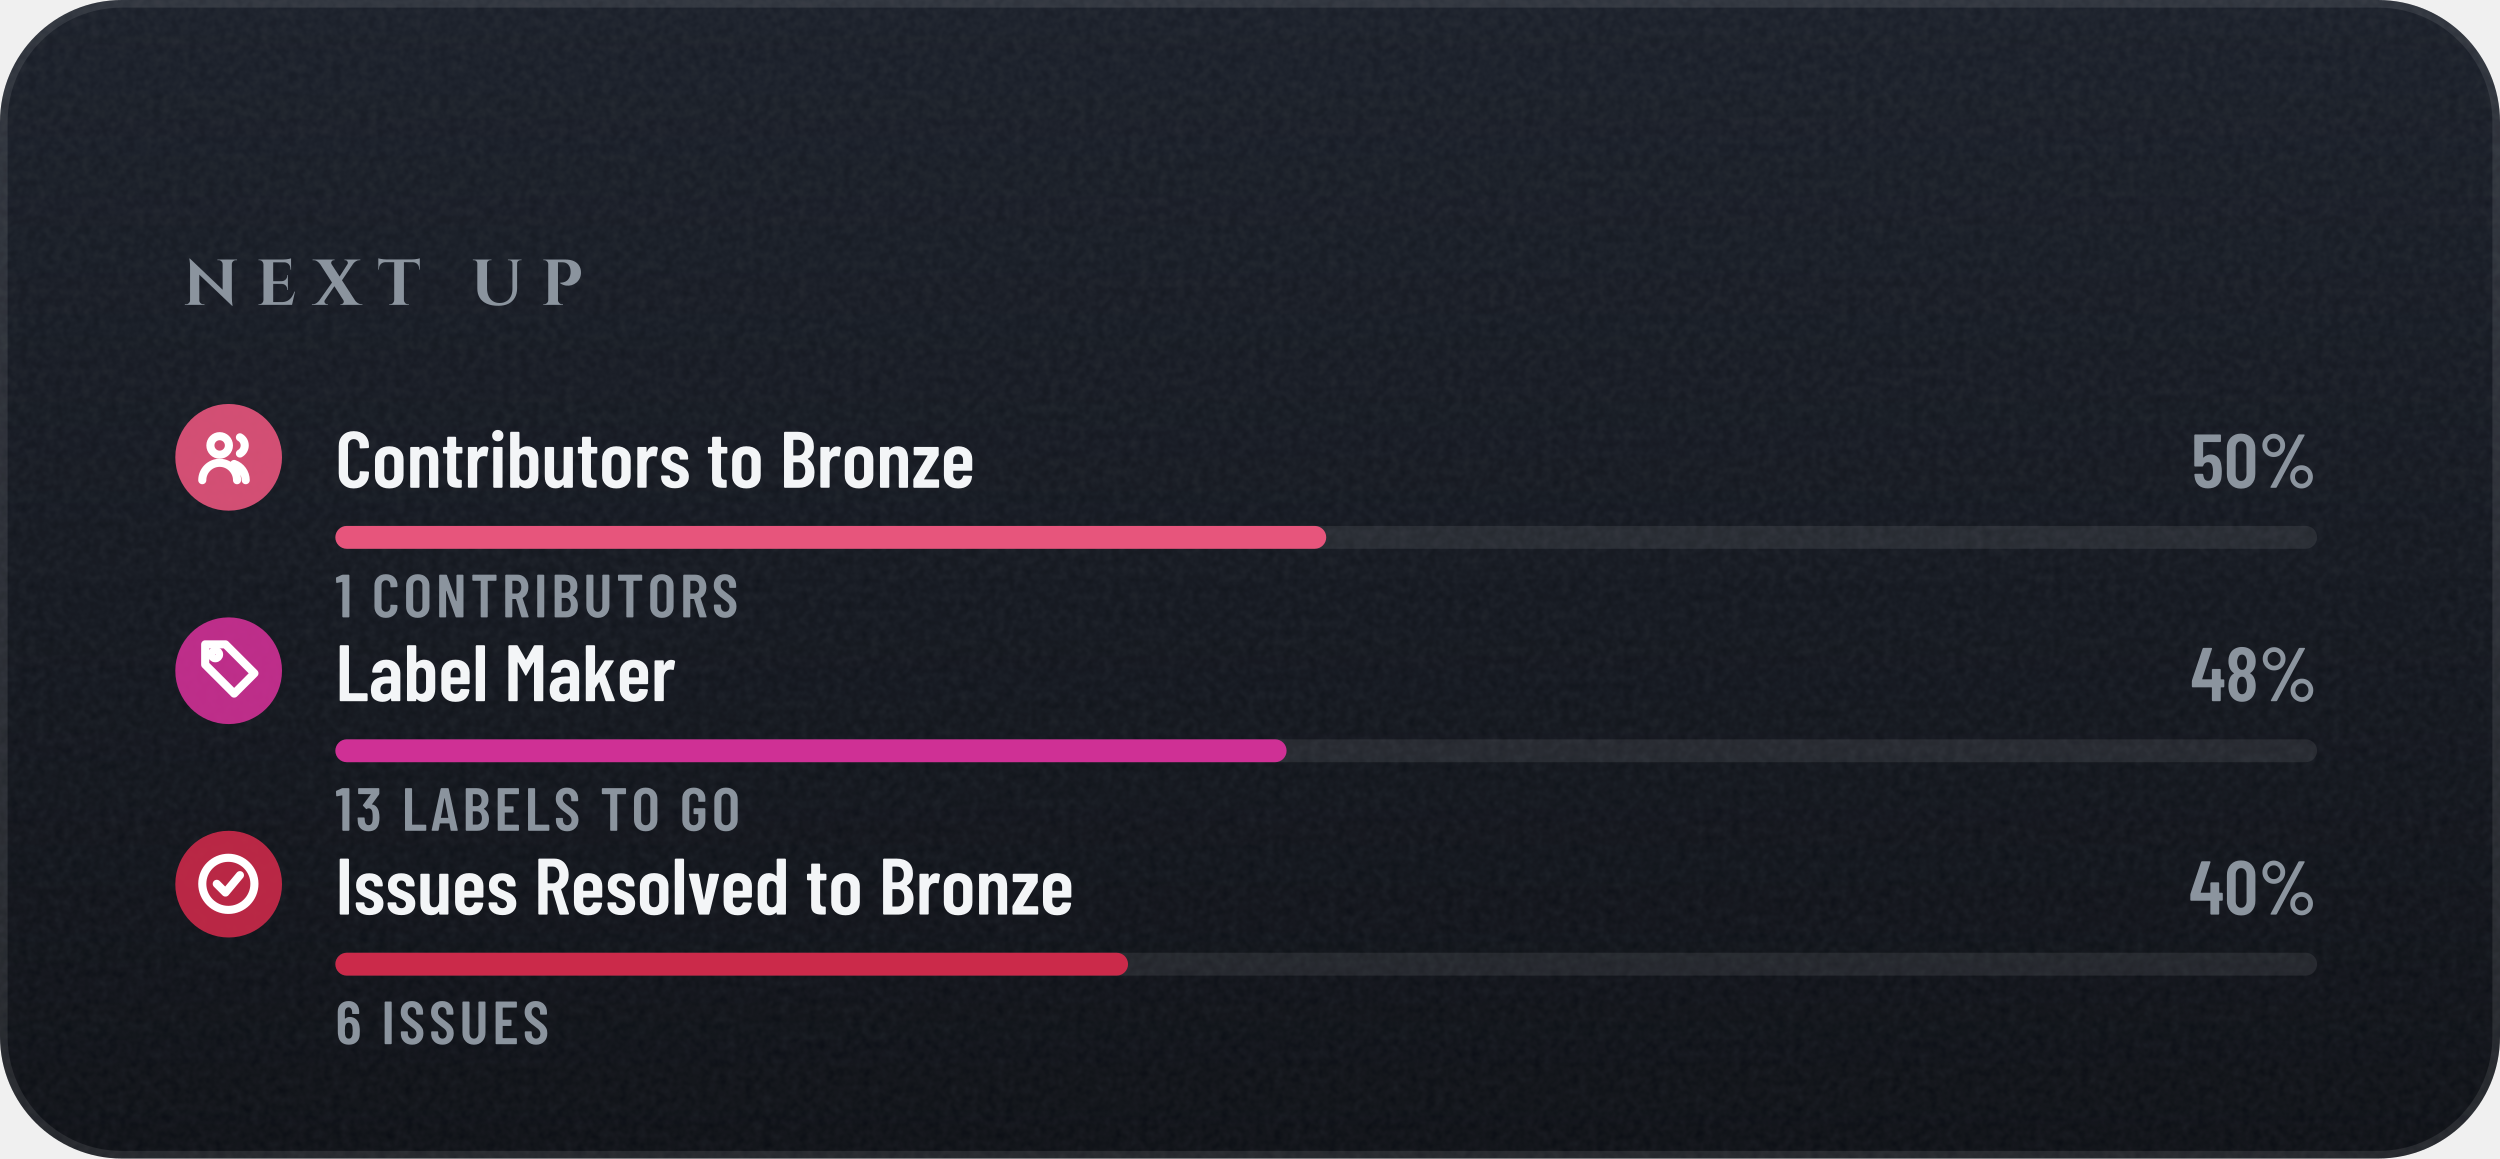
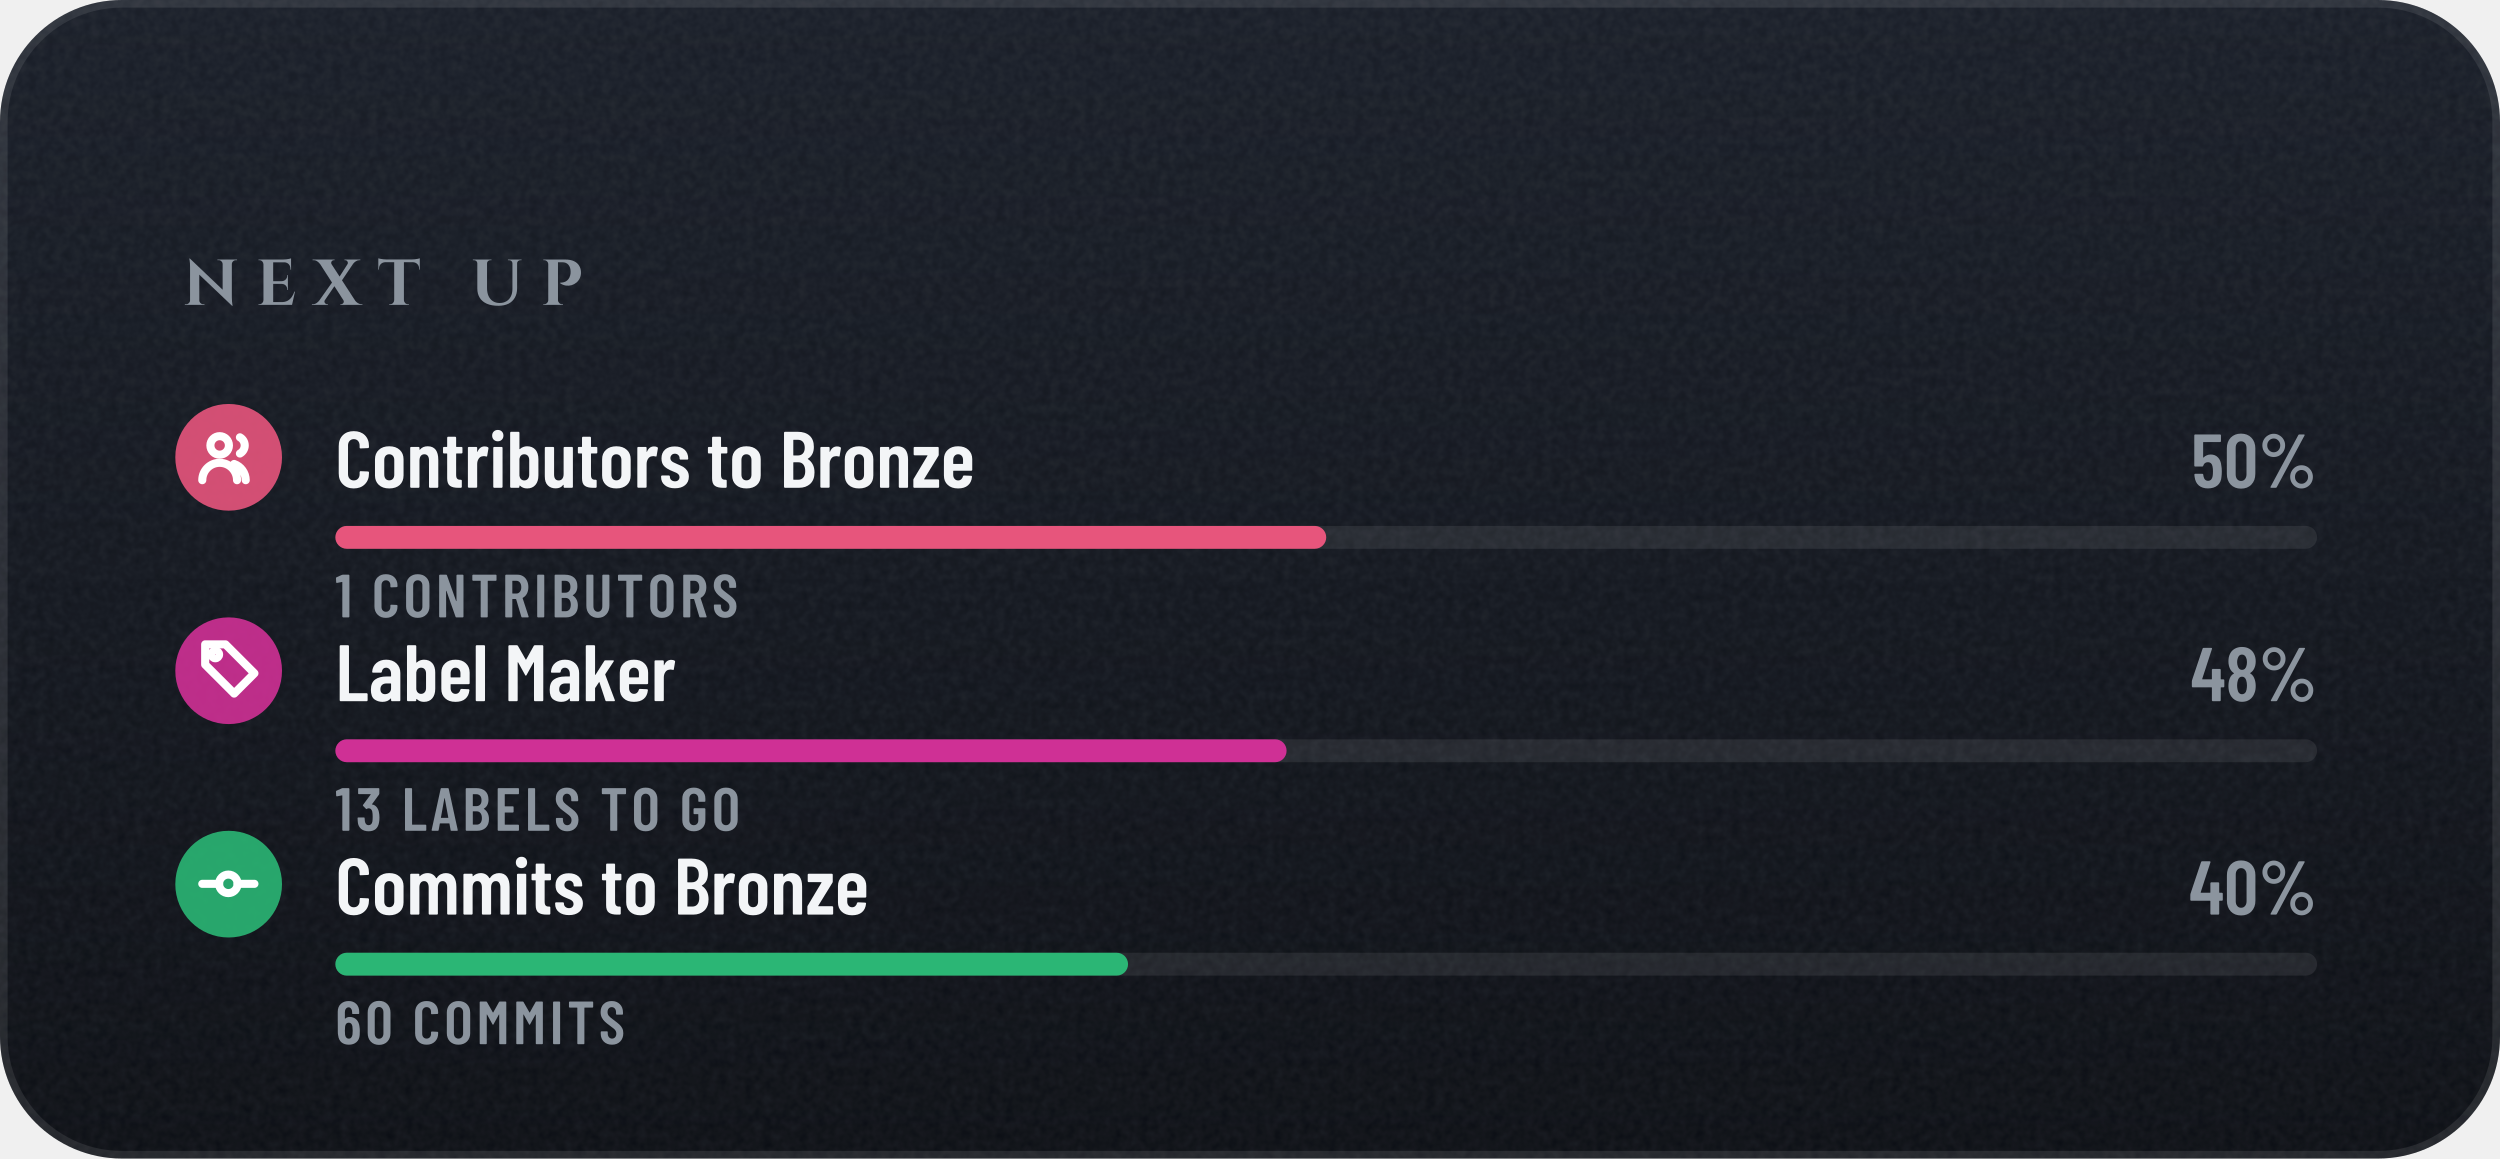
- <svg xmlns="http://www.w3.org/2000/svg" width="328" height="152" viewBox="0 0 328 152" role="img" aria-label="Next up: Contributors to Bronze 50%, Label Maker 48%, Issues Resolved to Bronze 40%">
+ <svg xmlns="http://www.w3.org/2000/svg" width="328" height="152" viewBox="0 0 328 152" role="img" aria-label="Next up: Contributors to Bronze 50%, Label Maker 48%, Commits to Bronze 40%">
  <defs>
    <linearGradient id="bg" x1="0" y1="0" x2="0" y2="1">
      <stop offset="0" stop-color="#171C26" />
      <stop offset="1" stop-color="#0A0D13" />
    </linearGradient>
    <clipPath id="card">
      <rect width="328" height="152" rx="16" />
    </clipPath>
    <filter id="grain" x="0" y="0" width="100%" height="100%">
      <feTurbulence type="fractalNoise" baseFrequency=".85" numOctaves="2" stitchTiles="stitch" />
      <feColorMatrix values="0 0 0 0 1 0 0 0 0 1 0 0 0 0 1 0 0 0 .07 0" />
    </filter>
    <radialGradient id="glow" cx=".5" cy=".5" r=".5">
      <stop offset="0" stop-color="#5A626D" stop-opacity="0" />
      <stop offset="1" stop-color="#5A626D" stop-opacity="0" />
    </radialGradient>
    <linearGradient id="mh" x1="0" y1="0" x2="1" y2="0">
      <stop offset="0" stop-color="#252A32" />
      <stop offset="0.2" stop-color="#3A414B" />
      <stop offset="0.4" stop-color="#838B96" />
      <stop offset="0.54" stop-color="#5A626D" />
      <stop offset="0.78" stop-color="#3A414B" />
      <stop offset="1" stop-color="#252A32" />
    </linearGradient>
    <linearGradient id="md" x1="0" y1="0" x2="1" y2="1">
      <stop offset="0" stop-color="#252A32" />
      <stop offset="0.2" stop-color="#3A414B" />
      <stop offset="0.4" stop-color="#838B96" />
      <stop offset="0.54" stop-color="#5A626D" />
      <stop offset="0.78" stop-color="#3A414B" />
      <stop offset="1" stop-color="#252A32" />
    </linearGradient>
    <linearGradient id="mdr" x1="1" y1="1" x2="0" y2="0">
      <stop offset="0" stop-color="#252A32" />
      <stop offset="0.2" stop-color="#3A414B" />
      <stop offset="0.4" stop-color="#838B96" />
      <stop offset="0.54" stop-color="#5A626D" />
      <stop offset="0.78" stop-color="#3A414B" />
      <stop offset="1" stop-color="#252A32" />
    </linearGradient>
    <linearGradient id="dia" x1="0" y1="0" x2="1" y2="0">
      <stop offset="0" stop-color="#6CCBFF" />
      <stop offset=".5" stop-color="#C4B2FF" />
      <stop offset="1" stop-color="#F29BDD" />
    </linearGradient>
    <linearGradient id="pb" x1="0" y1="0" x2="1" y2="0">
      <stop offset="0" stop-color="#8F5125" />
      <stop offset="1" stop-color="#F5C69A" />
    </linearGradient>
    <linearGradient id="shg" x1="0" y1="0" x2="1" y2="0">
      <stop offset="0" stop-color="#FFFFFF" stop-opacity="0" />
      <stop offset=".5" stop-color="#FFFFFF" stop-opacity=".6" />
      <stop offset="1" stop-color="#FFFFFF" stop-opacity="0" />
    </linearGradient>
  </defs>
  <g clip-path="url(#card)">
    <rect width="328" height="152" fill="url(#bg)" />
    <rect width="328" height="152" filter="url(#grain)" />
  </g>
  <rect x=".5" y=".5" width="327" height="151" rx="15.5" fill="none" stroke="#FFFFFF" stroke-opacity=".09" />
  <g transform="translate(24 40) scale(0.0085 -0.0085)" fill="#8B949E">
    <use href="#s78" x="0" />
    <use href="#s69" x="1124" />
    <use href="#s88" x="2015" />
    <use href="#s84" x="3002" />
    <use href="#s85" x="4437" />
    <use href="#s80" x="5517" />
  </g>
  <circle cx="30" cy="60" r="7" fill="#E7557C" fill-opacity=".9" />
  <g transform="translate(25.4 55.4) scale(0.38)" fill="none" stroke="#FFFFFF" stroke-width="2.8" stroke-linecap="round" stroke-linejoin="round">
    <circle cx="9" cy="8" r="3.2" />
    <path d="M3 20a6 6 0 0 1 12 0M16 5.2a3.2 3.2 0 0 1 0 5.6M18 20a6 6 0 0 0-4-5.6" />
  </g>
  <g transform="translate(44 64) scale(0.0105 -0.0105)" fill="#F3F5F7">
    <use href="#m67" x="0" />
    <use href="#m111" x="457" />
    <use href="#m110" x="889" />
    <use href="#m116" x="1328" />
    <use href="#m114" x="1610" />
    <use href="#m105" x="1923" />
    <use href="#m98" x="2138" />
    <use href="#m117" x="2575" />
    <use href="#m116" x="3013" />
    <use href="#m111" x="3295" />
    <use href="#m114" x="3727" />
    <use href="#m115" x="4040" />
    <use href="#m116" x="4638" />
    <use href="#m111" x="4920" />
    <use href="#m66" x="5552" />
    <use href="#m114" x="6014" />
    <use href="#m111" x="6327" />
    <use href="#m110" x="6759" />
    <use href="#m122" x="7198" />
    <use href="#m101" x="7566" />
  </g>
  <g transform="translate(287.5 64) scale(0.01 -0.01)" fill="#8B949E">
    <use href="#m53" x="0" />
    <use href="#m48" x="428" />
    <use href="#m37" x="878" />
  </g>
  <rect x="44" y="69" width="260" height="3" rx="1.5" fill="#FFFFFF" fill-opacity=".08" />
  <rect x="44" y="69" width="130" height="3" rx="1.5" fill="#E7557C" />
  <g transform="translate(44 81) scale(0.008 -0.008)" fill="#8B949E">
    <use href="#m49" x="0" />
    <use href="#m67" x="599" />
    <use href="#m79" x="1118" />
    <use href="#m78" x="1648" />
    <use href="#m84" x="2218" />
    <use href="#m82" x="2732" />
    <use href="#m73" x="3256" />
    <use href="#m66" x="3542" />
    <use href="#m85" x="4066" />
    <use href="#m84" x="4607" />
    <use href="#m79" x="5122" />
    <use href="#m82" x="5651" />
    <use href="#m83" x="6174" />
  </g>
  <circle cx="30" cy="88" r="7" fill="#CF3095" fill-opacity=".9" />
  <g transform="translate(25.4 83.4) scale(0.38)" fill="none" stroke="#FFFFFF" stroke-width="2.8" stroke-linecap="round" stroke-linejoin="round">
    <path d="M11 3H4v7l10 10 7-7z" />
    <circle cx="7.5" cy="6.5" r="1.3" />
  </g>
  <g transform="translate(44 92) scale(0.0105 -0.0105)" fill="#F3F5F7">
    <use href="#m76" x="0" />
    <use href="#m97" x="415" />
    <use href="#m98" x="849" />
    <use href="#m101" x="1286" />
    <use href="#m108" x="1712" />
    <use href="#m77" x="2111" />
    <use href="#m97" x="2649" />
    <use href="#m107" x="3083" />
    <use href="#m101" x="3516" />
    <use href="#m114" x="3942" />
  </g>
  <g transform="translate(287.4 92) scale(0.01 -0.01)" fill="#8B949E">
    <use href="#m52" x="0" />
    <use href="#m56" x="459" />
    <use href="#m37" x="893" />
  </g>
  <rect x="44" y="97" width="260" height="3" rx="1.5" fill="#FFFFFF" fill-opacity=".08" />
  <rect x="44" y="97" width="124.8" height="3" rx="1.5" fill="#CF3095" />
  <g transform="translate(44 109) scale(0.008 -0.008)" fill="#8B949E">
    <use href="#m49" x="0" />
    <use href="#m51" x="336" />
    <use href="#m76" x="1088" />
    <use href="#m65" x="1565" />
    <use href="#m66" x="2084" />
    <use href="#m69" x="2608" />
    <use href="#m76" x="3106" />
    <use href="#m83" x="3583" />
    <use href="#m84" x="4342" />
    <use href="#m79" x="4856" />
    <use href="#m71" x="5648" />
    <use href="#m79" x="6173" />
  </g>
-   <circle cx="30" cy="116" r="7" fill="#CB2A4A" fill-opacity=".9" />
+   <circle cx="30" cy="116" r="7" fill="#2BB675" fill-opacity=".9" />
  <g transform="translate(25.4 111.4) scale(0.38)" fill="none" stroke="#FFFFFF" stroke-width="2.8" stroke-linecap="round" stroke-linejoin="round">
-     <circle cx="12" cy="12" r="9" />
-     <path d="M8 12l3 3 5-6" />
+     <circle cx="12" cy="12" r="3.2" />
+     <path d="M3 12h5.8M15.2 12H21" />
  </g>
  <g transform="translate(44 120) scale(0.0105 -0.0105)" fill="#F3F5F7">
-     <use href="#m73" x="0" />
-     <use href="#m115" x="224" />
-     <use href="#m115" x="622" />
-     <use href="#m117" x="1020" />
-     <use href="#m101" x="1458" />
-     <use href="#m115" x="1884" />
-     <use href="#m82" x="2482" />
-     <use href="#m101" x="2943" />
-     <use href="#m115" x="3369" />
-     <use href="#m111" x="3767" />
-     <use href="#m108" x="4199" />
-     <use href="#m118" x="4398" />
-     <use href="#m101" x="4813" />
-     <use href="#m100" x="5239" />
-     <use href="#m116" x="5876" />
-     <use href="#m111" x="6158" />
-     <use href="#m66" x="6790" />
-     <use href="#m114" x="7252" />
-     <use href="#m111" x="7565" />
-     <use href="#m110" x="7997" />
-     <use href="#m122" x="8436" />
-     <use href="#m101" x="8804" />
+     <use href="#m67" x="0" />
+     <use href="#m111" x="457" />
+     <use href="#m109" x="889" />
+     <use href="#m109" x="1554" />
+     <use href="#m105" x="2219" />
+     <use href="#m116" x="2434" />
+     <use href="#m115" x="2716" />
+     <use href="#m116" x="3314" />
+     <use href="#m111" x="3596" />
+     <use href="#m66" x="4228" />
+     <use href="#m114" x="4690" />
+     <use href="#m111" x="5003" />
+     <use href="#m110" x="5435" />
+     <use href="#m122" x="5874" />
+     <use href="#m101" x="6242" />
  </g>
  <g transform="translate(287.2 120) scale(0.01 -0.01)" fill="#8B949E">
    <use href="#m52" x="0" />
    <use href="#m48" x="459" />
    <use href="#m37" x="909" />
  </g>
  <rect x="44" y="125" width="260" height="3" rx="1.5" fill="#FFFFFF" fill-opacity=".08" />
-   <rect x="44" y="125" width="104" height="3" rx="1.5" fill="#CB2A4A" />
+   <rect x="44" y="125" width="104" height="3" rx="1.5" fill="#2BB675" />
  <g transform="translate(44 137) scale(0.008 -0.008)" fill="#8B949E">
    <use href="#m54" x="0" />
-     <use href="#m73" x="754" />
-     <use href="#m83" x="1040" />
-     <use href="#m83" x="1537" />
-     <use href="#m85" x="2034" />
-     <use href="#m69" x="2574" />
-     <use href="#m83" x="3072" />
+     <use href="#m48" x="492" />
+     <use href="#m67" x="1266" />
+     <use href="#m79" x="1786" />
+     <use href="#m77" x="2316" />
+     <use href="#m77" x="2916" />
+     <use href="#m73" x="3516" />
+     <use href="#m84" x="3803" />
+     <use href="#m83" x="4318" />
  </g>
  <defs>
    <path id="m37" d="M54 557Q54 598 74 633Q94 668 128 688Q163 709 204 709Q244 709 278 688Q313 668 333 633Q353 598 353 557Q353 515 333 480Q313 445 279 424Q245 404 204 404Q163 404 128 424Q94 445 74 480Q54 515 54 557ZM162 14 526 692Q530 700 541 700H599Q606 700 608 696Q610 692 607 686L243 8Q239 0 228 0H170Q163 0 161 4Q159 8 162 14ZM289 557Q289 594 264 620Q239 647 204 647Q168 647 143 621Q118 595 118 557Q118 519 143 492Q168 466 204 466Q240 466 264 492Q289 519 289 557ZM419 144Q419 185 439 220Q459 255 493 276Q527 296 568 296Q609 296 643 276Q677 255 697 220Q717 185 717 144Q717 102 697 67Q677 32 643 12Q609 -9 568 -9Q527 -9 493 12Q459 32 439 67Q419 102 419 144ZM654 144Q654 182 629 208Q604 234 568 234Q532 234 507 208Q482 182 482 144Q482 106 507 80Q532 53 568 53Q604 53 629 80Q654 106 654 144Z" />
    <path id="m48" d="M38 183V517Q38 604 89 658Q140 711 224 711Q309 711 360 658Q412 604 412 517V183Q412 96 360 42Q309 -11 224 -11Q140 -11 89 42Q38 96 38 183ZM296 176V524Q296 563 276 586Q257 610 224 610Q192 610 173 586Q154 563 154 524V176Q154 137 173 114Q192 90 224 90Q257 90 276 114Q296 137 296 176Z" />
    <path id="m49" d="M122 700H218Q223 700 226 696Q230 693 230 688V12Q230 7 226 4Q223 0 218 0H126Q121 0 118 4Q114 7 114 12V576Q114 578 112 580Q111 582 109 581L27 565H24Q13 565 13 576L10 643Q10 653 18 657L107 697Q114 700 122 700Z" />
    <path id="m51" d="M387 218Q387 169 380 134Q368 66 326 29Q283 -8 210 -8Q134 -8 86 32Q38 73 32 143Q30 165 28 207Q28 219 40 219H132Q144 219 144 207Q146 173 148 156Q153 125 169 108Q185 92 210 92Q234 92 250 108Q266 123 271 152Q276 182 276 230Q276 281 269 315Q263 341 248 355Q233 369 210 369Q195 369 183 360Q177 356 174 356Q172 356 166 360L119 408Q115 412 115 417Q115 421 118 425L243 595Q245 597 244 599Q242 601 239 601H49Q44 601 40 604Q37 608 37 613V688Q37 693 40 696Q44 700 49 700H373Q378 700 382 696Q385 693 385 688V609Q385 602 380 594L266 438Q262 432 268 431Q309 426 338 392Q368 358 378 307Q387 267 387 218Z" />
    <path id="m52" d="M443 275V194Q443 189 440 186Q436 182 431 182H401Q396 182 396 177V12Q396 7 392 4Q389 0 384 0H292Q287 0 284 4Q280 7 280 12V177Q280 182 275 182H29Q24 182 20 186Q17 189 17 194V259Q17 268 19 274L158 690Q161 700 171 700H271Q277 700 280 696Q283 693 281 686L153 293Q152 287 157 287H275Q280 287 280 292V412Q280 417 284 420Q287 424 292 424H384Q389 424 392 420Q396 417 396 412V292Q396 287 401 287H431Q436 287 440 284Q443 280 443 275Z" />
    <path id="m53" d="M400 216Q400 175 396 146Q391 72 344 32Q297 -8 219 -8Q145 -8 99 30Q53 68 43 144L40 172Q40 184 52 184H144Q156 184 157 172Q157 166 159 154Q171 92 219 92Q244 92 260 108Q275 124 280 153Q284 178 284 217Q284 254 278 281Q273 307 258 322Q242 336 219 336Q171 336 157 290Q154 279 144 279H51Q46 279 42 282Q39 286 39 291V688Q39 693 42 696Q46 700 51 700H377Q382 700 386 696Q389 693 389 688V612Q389 607 386 604Q382 600 377 600H160Q155 600 155 595V400Q155 397 157 396Q159 396 161 398Q178 416 202 426Q227 437 254 437Q314 437 350 398Q387 360 394 290Q400 259 400 216Z" />
    <path id="m54" d="M401 216Q401 193 399 151Q394 75 346 34Q299 -8 221 -8Q147 -8 101 30Q55 69 46 144Q40 171 40 207L39 532Q39 613 88 660Q138 708 219 708Q295 708 343 660Q391 612 391 532V507Q391 502 388 498Q384 495 379 495H287Q282 495 278 498Q275 502 275 507V526Q275 560 258 582Q242 605 219 605Q191 605 174 583Q156 561 156 526V423Q156 420 158 419Q160 418 162 420Q191 447 234 447Q303 447 346 403Q389 359 396 286Q401 253 401 216ZM284 224Q284 250 279 295Q267 353 220 353Q196 353 180 338Q165 322 160 292Q156 257 156 224Q156 195 159 157Q164 125 180 108Q195 91 220 91Q245 91 260 109Q276 127 281 160Q284 196 284 224Z" />
    <path id="m56" d="M325 364Q358 345 375 306Q396 259 396 200Q396 147 380 107Q360 53 318 22Q275 -8 216 -8Q158 -8 116 22Q73 52 53 106Q38 148 38 200Q38 259 56 301Q71 341 109 363Q113 366 109 369Q76 390 58 427Q38 470 38 523Q38 581 58 620Q78 664 120 688Q161 712 216 712Q270 712 312 688Q353 665 374 621Q396 579 396 523Q396 471 376 429Q358 392 325 371Q319 367 325 364ZM159 559Q152 541 152 513Q152 483 162 456Q169 435 183 423Q197 411 216 411Q237 411 252 424Q266 436 273 459Q281 483 281 513Q281 547 271 568Q264 589 250 600Q236 612 216 612Q198 612 184 602Q171 591 164 573ZM281 206Q281 244 272 271Q266 295 252 308Q237 322 216 322Q195 322 180 308Q166 294 160 268Q152 242 152 208Q152 177 158 151Q163 123 178 108Q194 92 216 92Q239 92 255 108Q271 124 276 153Q281 180 281 206Z" />
    <path id="m65" d="M325 11 306 116Q306 121 300 121H154Q148 121 148 116L129 11Q128 0 116 0H25Q11 0 14 13L162 689Q164 700 175 700H281Q292 700 294 689L442 13V9Q442 0 431 0H338Q326 0 325 11ZM171 212H282Q288 212 287 217L229 533Q228 536 226 536Q224 536 223 533L166 217Q165 212 171 212Z" />
    <path id="m66" d="M242 0H66Q61 0 58 4Q54 7 54 12V688Q54 693 58 696Q61 700 66 700H224Q319 700 373 652Q427 604 427 512Q427 409 354 365Q349 362 352 359Q391 334 413 292Q435 250 435 192Q435 100 382 50Q328 0 242 0ZM170 595V409Q170 404 175 404H226Q267 404 290 429Q313 454 313 500Q313 548 290 574Q267 600 226 600H175Q170 600 170 595ZM319 208Q319 260 296 290Q273 319 233 319H175Q170 319 170 314V106Q170 101 175 101H233Q273 101 296 129Q319 157 319 208Z" />
    <path id="m67" d="M42 180V521Q42 607 94 658Q145 708 230 708Q316 708 368 658Q420 607 420 521V509Q420 504 416 500Q413 496 408 496L315 492Q303 492 303 504V529Q303 564 283 586Q263 608 230 608Q198 608 178 586Q158 564 158 529V171Q158 136 178 114Q198 92 230 92Q263 92 283 114Q303 136 303 171V196Q303 201 306 204Q310 208 315 208L408 204Q413 204 416 200Q420 197 420 192V180Q420 95 368 44Q316 -8 230 -8Q145 -8 94 44Q42 95 42 180Z" />
    <path id="m69" d="M391 600H175Q170 600 170 595V406Q170 401 175 401H303Q308 401 312 398Q315 394 315 389V312Q315 307 312 304Q308 300 303 300H175Q170 300 170 295V105Q170 100 175 100H391Q396 100 400 96Q403 93 403 88V12Q403 7 400 4Q396 0 391 0H66Q61 0 58 4Q54 7 54 12V688Q54 693 58 696Q61 700 66 700H391Q396 700 400 696Q403 693 403 688V612Q403 607 400 604Q396 600 391 600Z" />
    <path id="m71" d="M42 173V527Q42 609 94 658Q145 708 230 708Q315 708 368 658Q420 609 420 526V487Q420 482 416 478Q413 475 408 475H316Q311 475 308 478Q304 482 304 487V528Q304 564 284 586Q263 608 230 608Q197 608 177 586Q157 564 157 528V172Q157 136 177 114Q197 92 230 92Q263 92 284 114Q304 136 304 172V268Q304 273 299 273H238Q233 273 230 276Q226 280 226 285V358Q226 363 230 366Q233 370 238 370H408Q413 370 416 366Q420 363 420 358V173Q420 91 368 42Q315 -8 230 -8Q145 -8 94 42Q42 91 42 173Z" />
    <path id="m73" d="M54 12V688Q54 693 58 696Q61 700 66 700H158Q163 700 166 696Q170 693 170 688V12Q170 7 166 4Q163 0 158 0H66Q61 0 58 4Q54 7 54 12Z" />
    <path id="m76" d="M54 12V688Q54 693 58 696Q61 700 66 700H158Q163 700 166 696Q170 693 170 688V105Q170 100 175 100H391Q396 100 400 96Q403 93 403 88V12Q403 7 400 4Q396 0 391 0H66Q61 0 58 4Q54 7 54 12Z" />
    <path id="m77" d="M383 700H475Q480 700 484 696Q487 693 487 688V12Q487 7 484 4Q480 0 475 0H383Q378 0 374 4Q371 7 371 12V484Q371 488 369 488Q367 488 365 485L278 327Q273 319 269 319Q265 319 260 327L173 485Q171 488 169 488Q167 488 167 484V12Q167 7 164 4Q160 0 155 0H63Q58 0 54 4Q51 7 51 12V688Q51 693 54 696Q58 700 63 700H155Q165 700 170 692L267 521Q270 517 273 521L368 692Q373 700 383 700Z" />
    <path id="m78" d="M350 700H441Q446 700 450 696Q453 693 453 688V12Q453 7 450 4Q446 0 441 0H336Q326 0 323 10L174 434Q173 437 170 436Q168 436 168 433L169 12Q169 7 166 4Q162 0 157 0H66Q61 0 58 4Q54 7 54 12V688Q54 693 58 696Q61 700 66 700H169Q179 700 182 690L332 269Q333 266 336 266Q338 267 338 270V688Q338 693 342 696Q345 700 350 700Z" />
    <path id="m79" d="M42 182V518Q42 604 94 656Q147 708 233 708Q319 708 372 656Q425 604 425 518V182Q425 96 372 44Q319 -8 233 -8Q147 -8 94 44Q42 96 42 182ZM309 177V523Q309 561 288 584Q267 608 233 608Q199 608 178 584Q158 561 158 523V177Q158 139 178 116Q199 92 233 92Q267 92 288 116Q309 139 309 177Z" />
    <path id="m82" d="M318 10 233 297Q231 301 228 301H175Q170 301 170 296V12Q170 7 166 4Q163 0 158 0H66Q61 0 58 4Q54 7 54 12V688Q54 693 58 696Q61 700 66 700H254Q307 700 348 674Q388 649 410 602Q433 556 433 496Q433 434 409 389Q385 344 342 321Q338 320 339 315L437 14Q438 12 438 9Q438 0 427 0H331Q321 0 318 10ZM170 595V396Q170 391 175 391H236Q272 391 294 419Q317 447 317 495Q317 543 294 572Q272 600 236 600H175Q170 600 170 595Z" />
    <path id="m83" d="M34 173V199Q34 204 38 208Q41 211 46 211H137Q142 211 146 208Q149 204 149 199V179Q149 140 168 116Q188 92 219 92Q250 92 270 114Q290 137 290 174Q290 200 279 219Q268 238 248 255Q228 272 184 304Q134 340 104 368Q73 396 52 436Q32 475 32 527Q32 610 82 659Q132 708 214 708Q297 708 348 656Q399 605 399 520V496Q399 491 396 488Q392 484 387 484H297Q292 484 288 488Q285 491 285 496V522Q285 561 266 584Q246 608 214 608Q184 608 165 586Q146 565 146 527Q146 491 166 466Q187 441 247 397Q308 352 339 324Q370 295 387 261Q404 227 404 180Q404 95 353 44Q302 -8 219 -8Q136 -8 85 42Q34 92 34 173Z" />
    <path id="m84" d="M425 688V612Q425 607 422 604Q418 600 413 600H286Q281 600 281 595V12Q281 7 278 4Q274 0 269 0H177Q172 0 168 4Q165 7 165 12V595Q165 600 160 600H40Q35 600 32 604Q28 607 28 612V688Q28 693 32 696Q35 700 40 700H413Q418 700 422 696Q425 693 425 688Z" />
    <path id="m85" d="M50 194V688Q50 693 54 696Q57 700 62 700H154Q159 700 162 696Q166 693 166 688V182Q166 142 186 117Q206 92 239 92Q272 92 292 117Q312 142 312 182V688Q312 693 316 696Q319 700 324 700H416Q421 700 424 696Q428 693 428 688V194Q428 103 376 48Q324 -8 239 -8Q153 -8 102 48Q50 103 50 194Z" />
    <path id="m97" d="M397 352V12Q397 7 394 4Q390 0 385 0H293Q288 0 284 4Q281 7 281 12V31Q281 34 279 35Q277 36 275 33Q240 -8 173 -8Q116 -8 72 24Q29 57 29 143Q29 233 82 271Q134 309 224 309H276Q281 309 281 314V340Q281 376 263 398Q245 419 218 419Q197 419 183 406Q169 392 166 369Q165 357 153 357H56Q44 357 45 369Q50 437 98 478Q147 519 220 519Q299 519 348 473Q397 427 397 352ZM281 160V217Q281 222 276 222H224Q190 222 169 204Q148 185 148 150Q148 119 164 104Q180 88 205 88Q235 88 258 107Q281 126 281 160Z" />
    <path id="m98" d="M399 357V154Q399 80 362 36Q325 -8 258 -8Q204 -8 168 27Q166 29 164 28Q162 27 162 24V12Q162 7 158 4Q155 0 150 0H58Q53 0 50 4Q46 7 46 12V688Q46 693 50 696Q53 700 58 700H150Q155 700 158 696Q162 693 162 688V486Q162 483 164 482Q167 482 170 486Q189 503 212 511Q236 519 258 519Q324 519 362 476Q399 433 399 357ZM222 419Q198 419 182 404Q166 388 162 362V149Q166 123 182 108Q198 92 222 92Q250 92 267 112Q284 131 284 163V348Q284 380 267 400Q250 419 222 419Z" />
-     <path id="m100" d="M287 700H379Q384 700 388 696Q391 693 391 688V12Q391 7 388 4Q384 0 379 0H287Q282 0 278 4Q275 7 275 12V24Q275 27 273 28Q271 29 269 27Q233 -8 179 -8Q112 -8 75 36Q38 80 38 154V357Q38 433 76 476Q113 519 179 519Q202 519 226 510Q250 502 269 483Q271 481 273 482Q275 483 275 486V688Q275 693 278 696Q282 700 287 700ZM275 149V362Q271 388 255 404Q239 419 215 419Q187 419 170 400Q153 380 153 348V163Q153 131 170 112Q187 92 215 92Q239 92 255 108Q271 123 275 149Z" />
    <path id="m101" d="M380 213H159Q154 213 154 208V163Q154 132 171 112Q188 92 215 92Q238 92 254 106Q271 121 276 144Q279 154 289 154L378 150Q383 150 386 146Q390 143 389 137Q382 67 338 30Q294 -8 215 -8Q133 -8 86 36Q38 79 38 154V357Q38 430 86 474Q133 519 215 519Q297 519 344 474Q392 430 392 357V225Q392 220 388 216Q385 213 380 213ZM154 348V303Q154 298 159 298H272Q277 298 277 303V348Q277 380 260 400Q243 419 215 419Q188 419 171 399Q154 379 154 348Z" />
    <path id="m105" d="M36 652Q36 683 56 703Q76 723 107 723Q138 723 158 703Q177 683 177 652Q177 621 157 601Q137 581 107 581Q76 581 56 601Q36 621 36 652ZM50 12V499Q50 504 54 508Q57 511 62 511H154Q159 511 162 508Q166 504 166 499V12Q166 7 162 4Q159 0 154 0H62Q57 0 54 4Q50 7 50 12Z" />
    <path id="m107" d="M46 12V688Q46 693 50 696Q53 700 58 700H150Q155 700 158 696Q162 693 162 688V332Q162 328 164 328Q166 328 168 331L277 503Q281 511 291 511H387Q394 511 396 506Q398 502 394 496L290 339Q288 335 289 332L409 14Q410 12 410 9Q410 0 399 0H304Q294 0 291 10L217 236Q216 239 214 240Q212 240 211 237L164 167Q162 163 162 161V12Q162 7 158 4Q155 0 150 0H58Q53 0 50 4Q46 7 46 12Z" />
    <path id="m108" d="M42 12V688Q42 693 46 696Q49 700 54 700H146Q151 700 154 696Q158 693 158 688V12Q158 7 154 4Q151 0 146 0H54Q49 0 46 4Q42 7 42 12Z" />
+     <path id="m109" d="M623 347V12Q623 7 620 4Q616 0 611 0H520Q515 0 512 4Q508 7 508 12V339Q508 377 493 398Q478 419 452 419Q424 419 408 398Q392 377 392 340V12Q392 7 388 4Q385 0 380 0H289Q284 0 280 4Q277 7 277 12V339Q277 377 262 398Q246 419 221 419Q193 419 177 398Q161 377 161 340V12Q161 7 158 4Q154 0 149 0H58Q53 0 50 4Q46 7 46 12V499Q46 504 50 508Q53 511 58 511H149Q154 511 158 508Q161 504 161 499V483Q161 480 163 479Q165 478 167 481Q187 501 212 510Q237 519 261 519Q335 519 370 456Q373 452 379 459Q399 491 430 505Q460 519 491 519Q556 519 590 474Q623 428 623 347Z" />
    <path id="m110" d="M397 352V12Q397 7 394 4Q390 0 385 0H293Q288 0 284 4Q281 7 281 12V343Q281 379 266 399Q251 419 223 419Q194 419 178 398Q162 377 162 340V12Q162 7 158 4Q155 0 150 0H58Q53 0 50 4Q46 7 46 12V499Q46 504 50 508Q53 511 58 511H150Q155 511 158 508Q162 504 162 499V479Q162 476 164 476Q167 475 170 479Q204 519 265 519Q330 519 364 476Q397 432 397 352Z" />
    <path id="m111" d="M38 155V356Q38 430 86 474Q134 519 216 519Q299 519 347 474Q395 430 395 356V155Q395 80 348 36Q300 -8 216 -8Q133 -8 86 36Q38 80 38 155ZM279 164V348Q279 379 262 399Q244 419 216 419Q188 419 171 400Q154 380 154 348V164Q154 132 171 112Q188 93 216 93Q244 93 262 112Q279 132 279 164Z" />
    <path id="m114" d="M297 507Q305 502 303 492L287 399Q286 387 273 392Q259 396 247 396Q235 396 225 393Q197 389 180 362Q162 334 162 296V13Q162 8 158 4Q155 1 150 1H58Q53 1 50 4Q46 8 46 13V499Q46 504 50 508Q53 511 58 511H150Q155 511 158 508Q162 504 162 499V453Q162 449 164 448Q166 448 167 452Q194 517 255 517Q282 517 297 507Z" />
    <path id="m115" d="M30 135V142Q30 147 34 150Q37 154 42 154H128Q133 154 136 150Q140 147 140 142V137Q140 113 158 97Q177 81 204 81Q230 81 245 96Q260 111 260 134Q260 154 247 168Q234 181 219 188Q204 195 165 211Q108 233 72 267Q35 301 35 368Q35 438 80 478Q124 517 200 517Q278 517 324 476Q369 434 369 364Q369 359 366 356Q362 352 357 352H273Q268 352 264 356Q261 359 261 364V370Q261 394 244 410Q228 426 203 426Q177 426 162 410Q146 393 146 370Q146 351 158 338Q170 325 185 318Q200 310 235 295Q277 278 306 262Q334 245 356 214Q377 184 377 139Q377 72 330 33Q283 -6 203 -6Q124 -6 77 32Q30 70 30 135Z" />
    <path id="m116" d="M248 429H186Q181 429 181 424V162Q181 127 194 114Q207 100 233 101H240Q245 101 248 98Q252 94 252 89V12Q252 7 248 4Q245 0 240 0H206Q138 0 104 25Q69 50 69 119V424Q69 429 64 429H29Q24 429 20 432Q17 436 17 441V499Q17 504 20 508Q24 511 29 511H64Q69 511 69 516V626Q69 631 72 634Q76 638 81 638H169Q174 638 178 634Q181 631 181 626V516Q181 511 186 511H248Q253 511 256 508Q260 504 260 499V441Q260 436 256 432Q253 429 248 429Z" />
    <path id="m117" d="M289 511H381Q386 511 390 508Q393 504 393 499V12Q393 7 390 4Q386 0 381 0H289Q284 0 280 4Q277 7 277 12V34Q277 37 275 38Q273 39 271 36Q242 -7 178 -7Q117 -7 80 30Q42 66 42 142V499Q42 504 46 508Q49 511 54 511H146Q151 511 154 508Q158 504 158 499V167Q158 92 216 92Q245 92 261 114Q277 135 277 172V499Q277 504 280 508Q284 511 289 511Z" />
-     <path id="m118" d="M141 10 19 499V503Q19 512 30 512H132Q144 512 145 501L205 190Q206 187 208 187Q210 187 211 190L270 501Q271 512 283 512L385 510Q399 510 396 497L275 10Q272 0 261 0H155Q144 0 141 10Z" />
    <path id="m122" d="M24 12V97Q24 105 28 112L200 400Q203 406 197 406H40Q35 406 32 410Q28 413 28 418V499Q28 504 32 508Q35 511 40 511H329Q334 511 338 508Q341 504 341 499V414Q341 406 337 399L160 111Q157 105 163 105H334Q339 105 342 102Q346 98 346 93V12Q346 7 342 4Q339 0 334 0H36Q31 0 28 4Q24 7 24 12Z" />
    <path id="s69" d="M606 205 560 0H42V10H55Q81 10 100 28Q118 47 119 73V627Q118 653 100 672Q81 690 55 690H42V700H423Q445 700 470 703Q494 706 515 710Q536 714 545 718V543H535V555Q535 601 508 629Q484 653 447 657H269V366H401Q438 367 462 392Q486 416 486 453V460H496V230H486V238Q486 275 462 299Q438 323 401 324H269V43H400Q450 43 488 62Q526 82 553 118Q580 155 596 205Z" />
    <path id="s78" d="M108 715 613 234V629Q612 655 594 672Q577 690 551 690H532V700H835V690H817Q792 690 774 672Q756 655 755 629V114Q755 77 758 48Q761 18 764 2L767 -14H758L252 467L253 71Q253 46 271 28Q289 10 314 10H333V0H30V10H49Q74 10 92 28Q110 46 110 71V590Q110 646 104 681L98 715Z" />
    <path id="s80" d="M122 73V627Q122 653 103 672Q84 690 58 690H46L45 700H379Q465 700 518 675Q572 650 598 606Q625 563 627 508Q629 457 610 415Q591 373 558 345Q525 317 482 304Q440 292 394 298Q349 305 306 333V343H319Q331 343 350 347Q370 351 392 362Q413 373 432 396Q451 419 461 457Q465 470 466 486Q468 503 467 517Q466 581 432 620Q399 658 338 658H272V73Q273 47 292 28Q310 10 336 10H349V0H45V10H58Q84 10 102 28Q121 47 122 73Z" />
    <path id="s84" d="M654 719V544L644 545V556Q644 603 616 630Q589 658 542 659H409V73Q410 47 428 28Q447 10 473 10H486V0H182V10H195Q221 10 240 28Q258 47 259 73V659H125Q79 658 52 630Q24 603 24 556V545L14 544V719Q24 715 44 711Q65 707 90 704Q115 701 136 701H532Q554 701 578 704Q603 707 624 711Q645 715 654 719Z" />
    <path id="s85" d="M326 700V690H310Q288 690 272 676Q257 662 257 640V260Q257 189 280 137Q304 85 348 57Q391 29 451 29Q512 29 556 56Q601 82 625 131Q649 180 649 247V640Q649 662 634 676Q618 690 596 690H580V700H790V690H774Q752 690 736 676Q721 662 721 640V253Q721 171 686 111Q652 51 588 18Q523 -14 432 -14Q326 -14 253 18Q180 51 144 110Q107 170 107 252V640Q107 662 92 676Q76 690 54 690H38V700Z" />
    <path id="s88" d="M462 72 323 288 174 70Q166 57 170 44Q173 29 185 20Q197 10 210 10H223V0H-24V10H-10Q22 10 48 28Q72 45 88 65L286 345L102 631H101Q85 654 58 672Q32 690 0 690H-14V700H326V690H314Q300 690 288 680Q277 671 274 656Q271 642 279 628L403 437L525 628Q534 642 530 656Q527 671 516 680Q505 690 491 690H479L478 700H724V690H710Q679 690 653 672Q629 656 613 636L440 379L646 62Q661 43 684 28Q711 10 742 10H756V0H415V10H428Q448 10 462 30Q475 50 462 72Z" />
  </defs>
</svg>
